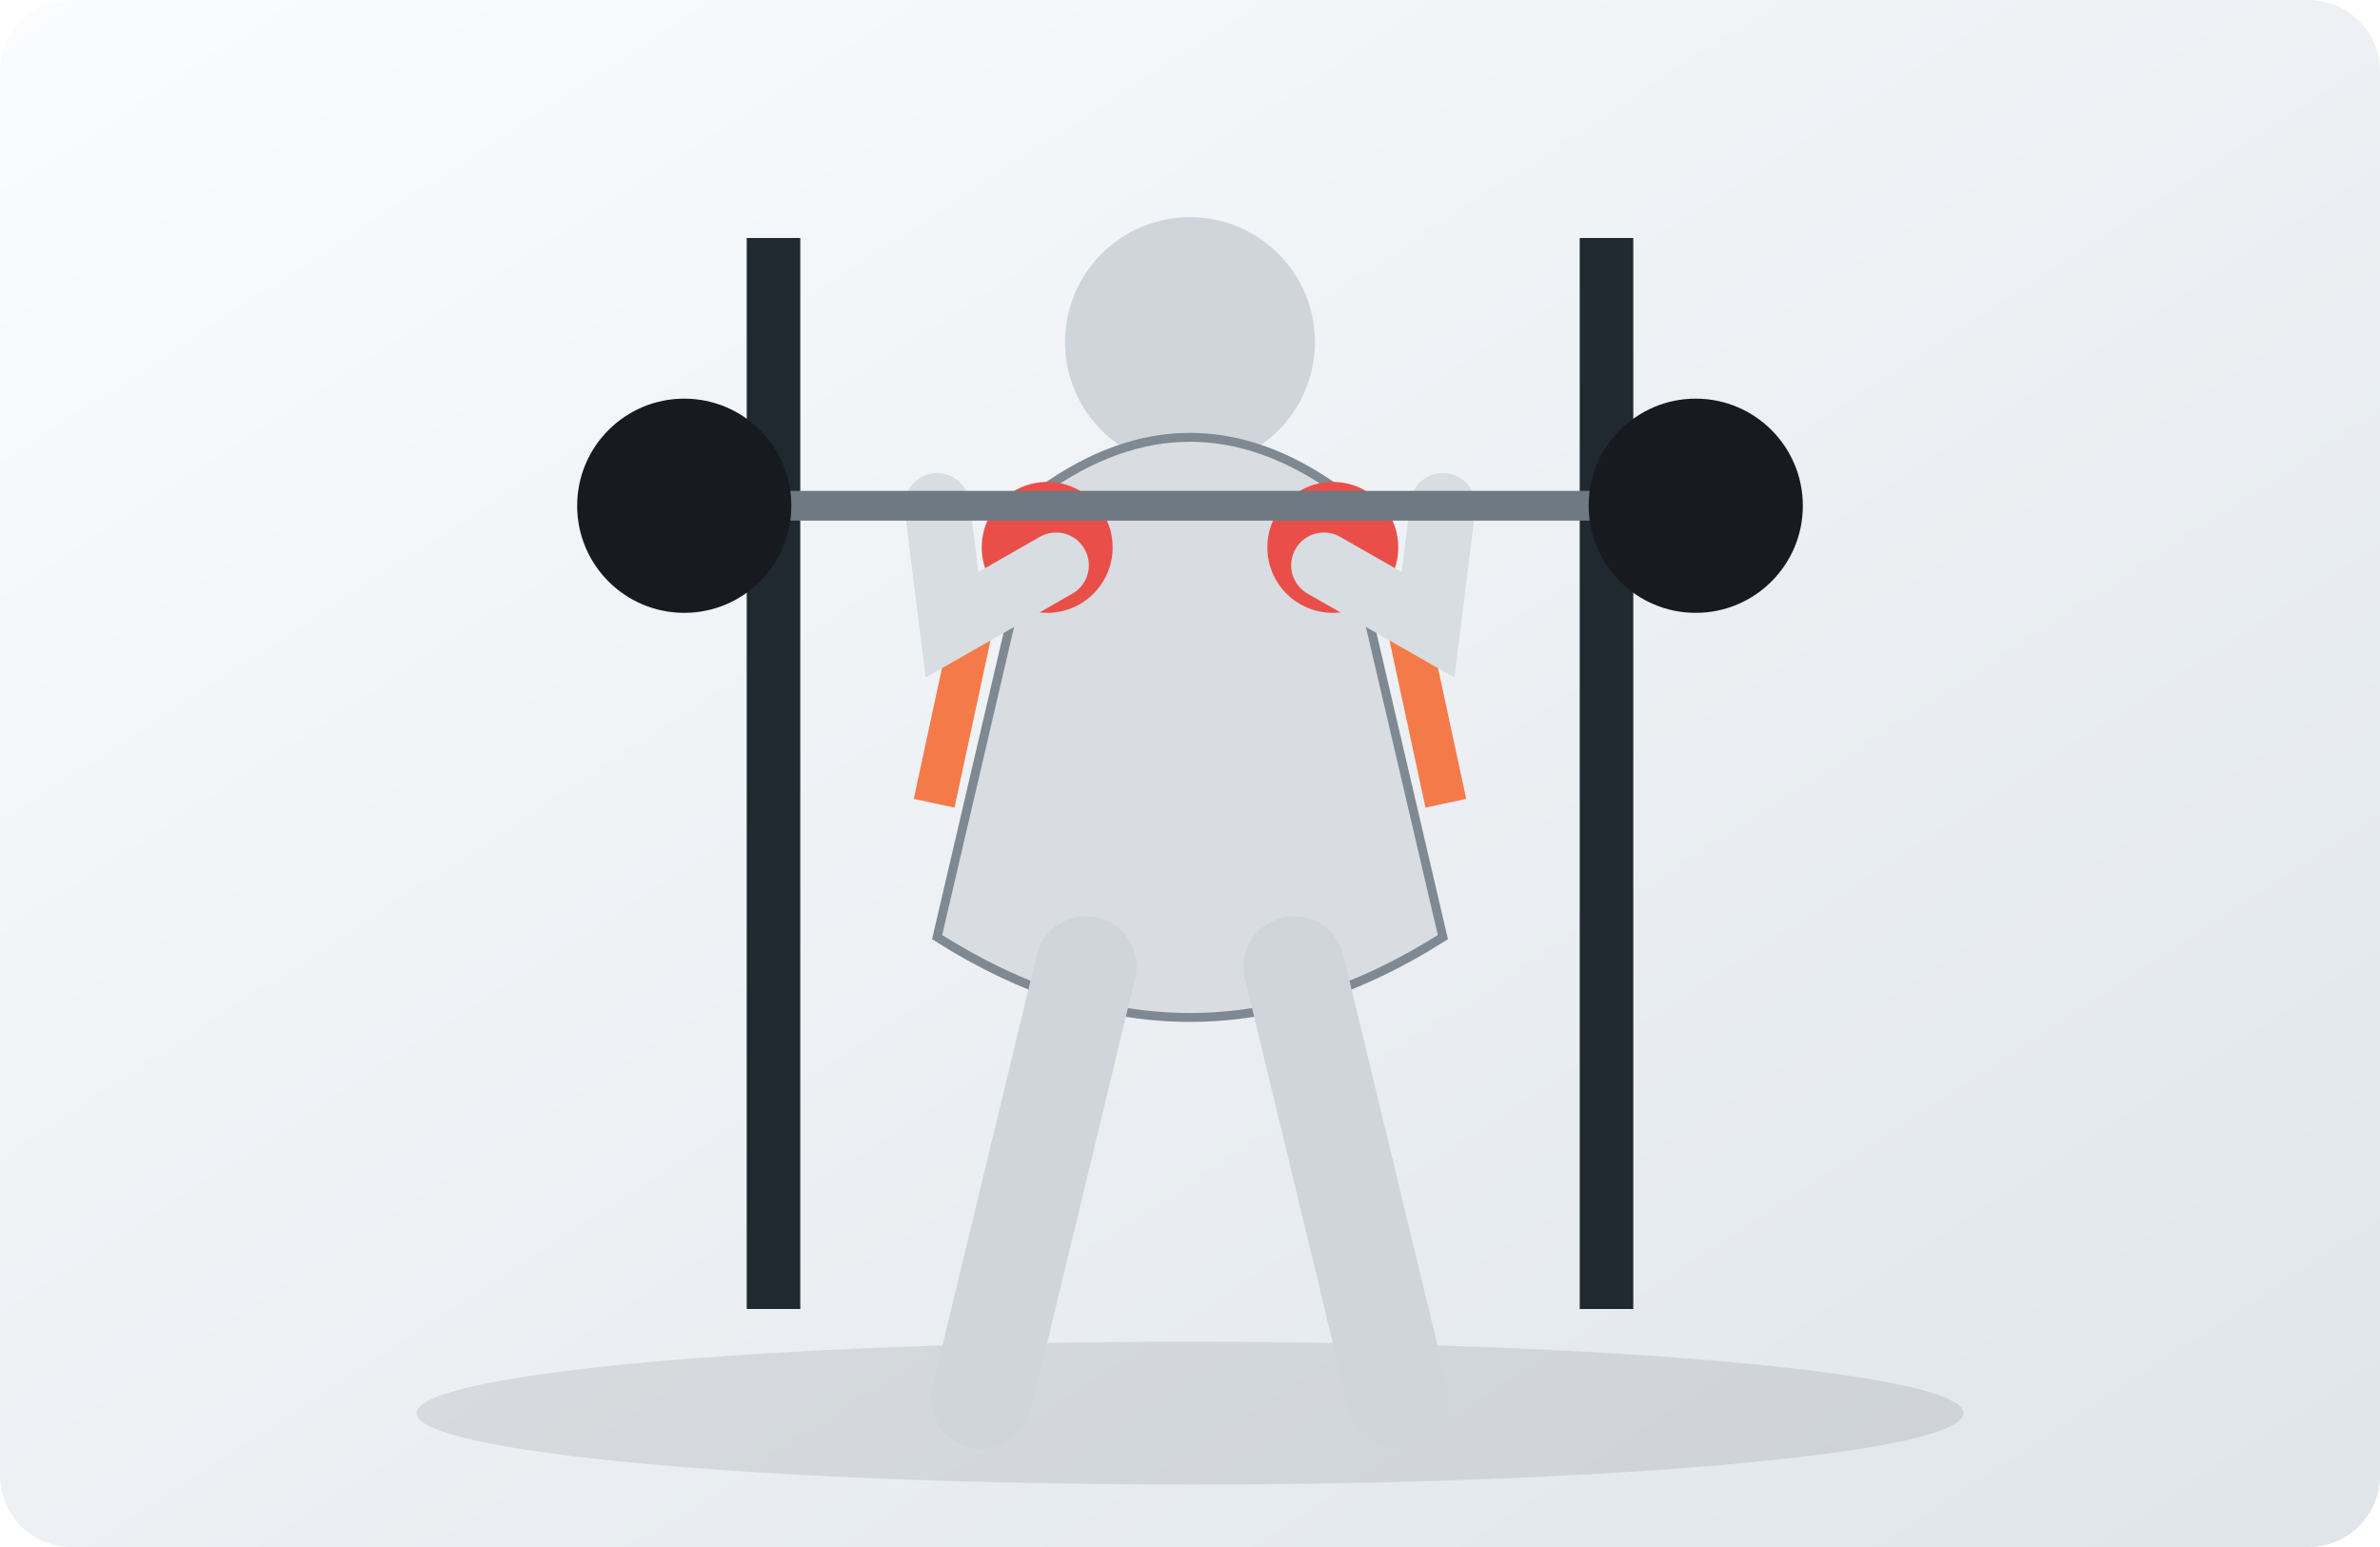
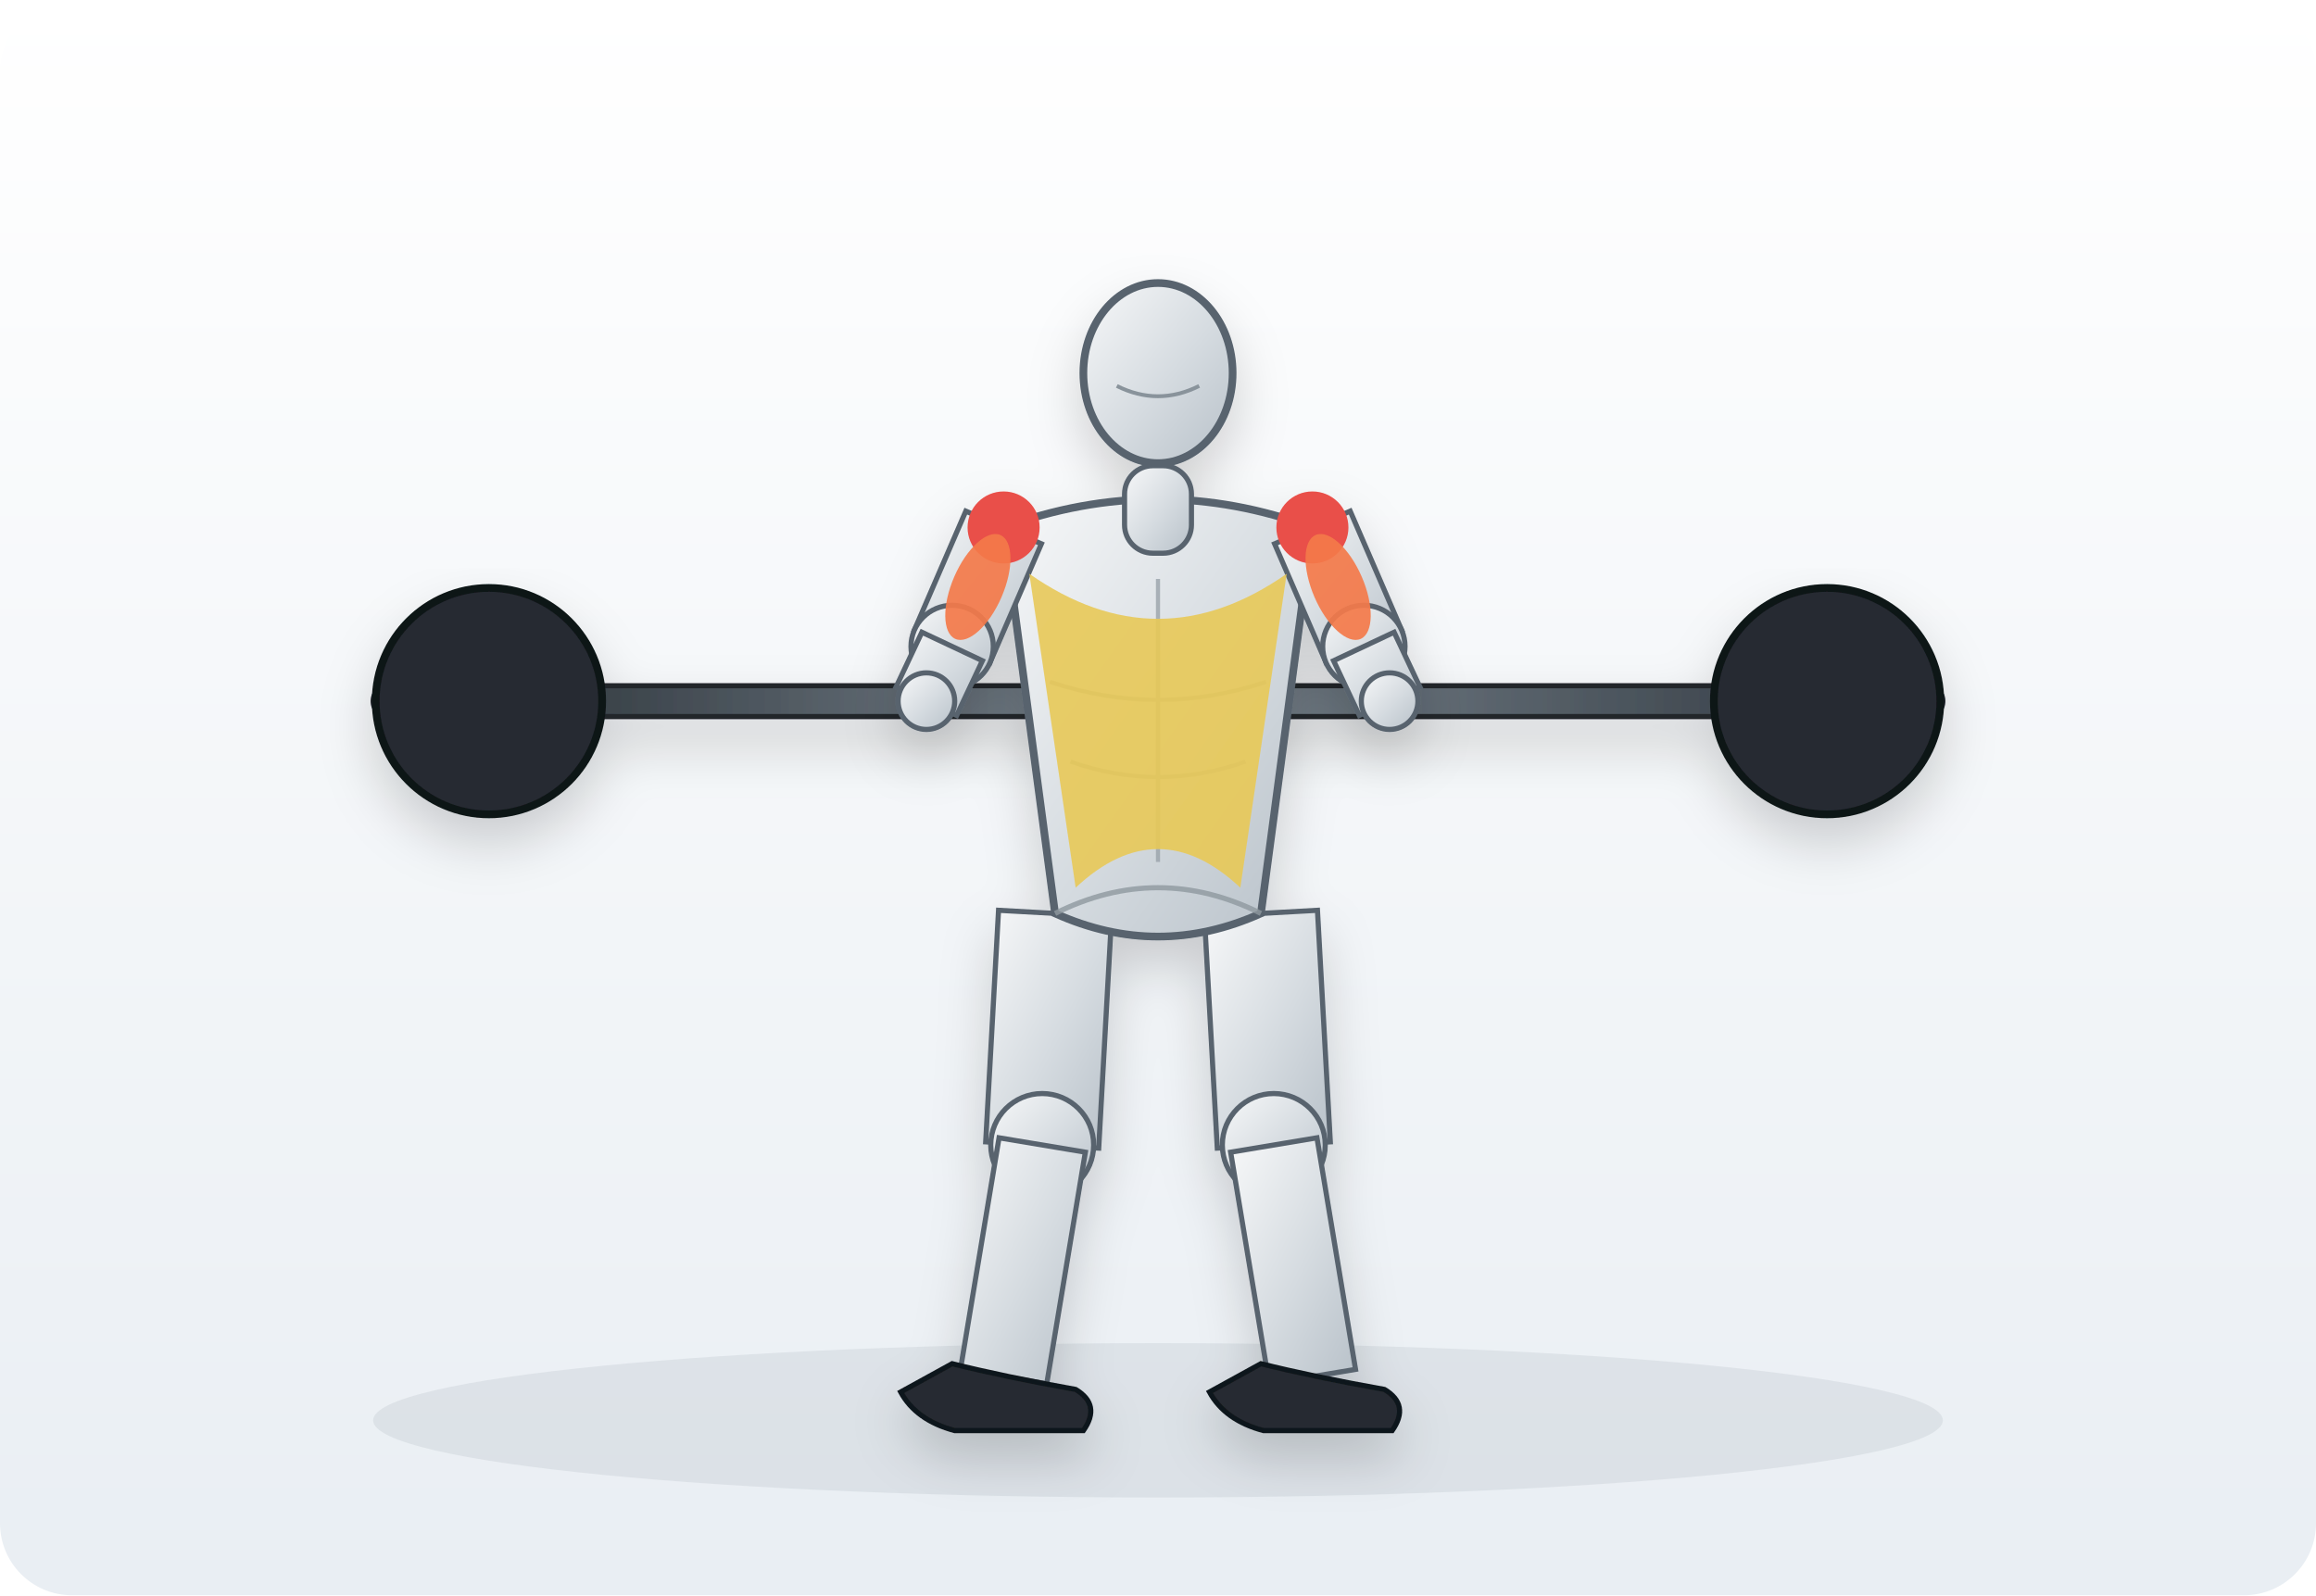
- <svg xmlns="http://www.w3.org/2000/svg" width="800" height="520" viewBox="0 0 800 520" role="img" aria-label="Ilustración técnica LiftEngine">
+ <svg xmlns="http://www.w3.org/2000/svg" width="900" height="620" viewBox="0 0 900 620" role="img" aria-label="Press militar con barra" data-style="anatomical-v2">
  <defs>
-     <linearGradient id="bg" x2="1" y2="1">
-       <stop stop-color="#fbfcfe" />
-       <stop offset="1" stop-color="#dfe5ea" />
+     <linearGradient id="bg" x2="0" y2="1">
+       <stop stop-color="#ffffff" />
+       <stop offset="1" stop-color="#e9eef3" />
    </linearGradient>
+     <linearGradient id="body" x2="1" y2="1">
+       <stop stop-color="#f7f8f9" />
+       <stop offset=".55" stop-color="#d5dbe0" />
+       <stop offset="1" stop-color="#b8c1c9" />
+     </linearGradient>
+     <linearGradient id="metal" x2="1">
+       <stop stop-color="#20272d" />
+       <stop offset=".5" stop-color="#7e8993" />
+       <stop offset="1" stop-color="#2a3239" />
+     </linearGradient>
+     <filter id="shadow" x="-20%" y="-20%" width="140%" height="160%">
+       <feDropShadow dx="0" dy="10" stdDeviation="10" flood-opacity=".17" />
+     </filter>
  </defs>
-   <rect width="800" height="520" rx="24" fill="url(#bg)" />
-   <ellipse cx="400" cy="475" rx="260" ry="24" fill="#111820" opacity=".1" />
-   <line x1="260" y1="80" x2="260" y2="440" stroke="#202830" stroke-width="18" />
-   <line x1="540" y1="80" x2="540" y2="440" stroke="#202830" stroke-width="18" />
-   <circle cx="400" cy="115" r="42" fill="#cfd5db" />
-   <path d="M350 165q50-36 100 0l35 150q-85 54-170 0z" fill="#d9dde1" stroke="#7f8993" stroke-width="3" />
-   <path d="M365 325l-35 145M435 325l35 145" stroke="#cfd5db" stroke-width="34" stroke-linecap="round" />
-   <circle cx="352" cy="184" r="22" fill="#e94f48" />
-   <circle cx="448" cy="184" r="22" fill="#e94f48" />
-   <path d="M328 205l-14 65M472 205l14 65" stroke="#f47a4a" stroke-width="14" />
-   <path d="M355 190L320 210L315 170M445 190L480 210L485 170" stroke="#d8dde2" stroke-width="22" fill="none" stroke-linecap="round" />
-   <line x1="230" y1="170" x2="570" y2="170" stroke="#6f7983" stroke-width="10" />
-   <circle cx="230" cy="170" r="36" fill="#171b20" />
-   <circle cx="570" cy="170" r="36" fill="#171b20" />
+   <rect width="900" height="620" rx="28" fill="url(#bg)" />
+   <ellipse cx="450" cy="552" rx="305" ry="30" fill="#6d7a85" opacity=".12" />
+   <g class="equipment" filter="url(#shadow)">
+     <rect x="145" y="266.5" width="610" height="12" rx="6" fill="url(#metal)" stroke="#20262c" stroke-width="2" />
+     <circle cx="190" cy="272.5" r="44" fill="#252b31" stroke="#101418" stroke-width="3" />
+     <circle cx="710" cy="272.5" r="44" fill="#252b31" stroke="#101418" stroke-width="3" />
+   </g>
+   <g filter="url(#shadow)">
+     <g class="anatomical-v2">
+       <path d="M388.034 353.78 L383.034 443.78 Q405 445 426.966 446.22 L431.966 356.22 Q410 355 388.034 353.78Z" fill="url(#body)" stroke="#58636e" stroke-width="2" />
+       <circle cx="405" cy="445" r="20" fill="url(#body)" stroke="#58636e" stroke-width="2" />
+       <path d="M388.231 442.205 L373.231 532.205 Q390 535 406.769 537.795 L421.769 447.795 Q405 445 388.231 442.205Z" fill="url(#body)" stroke="#58636e" stroke-width="2" />
+       <path d="M468.034 356.22 L473.034 446.22 Q495 445 516.966 443.78 L511.966 353.78 Q490 355 468.034 356.22Z" fill="url(#body)" stroke="#58636e" stroke-width="2" />
+       <circle cx="495" cy="445" r="20" fill="url(#body)" stroke="#58636e" stroke-width="2" />
+       <path d="M478.231 447.795 L493.231 537.795 Q510 535 526.769 532.205 L511.769 442.205 Q495 445 478.231 447.795Z" fill="url(#body)" stroke="#58636e" stroke-width="2" />
+       <path d="M390 205 Q450 183 510 205 L490 355 Q450 373 410 355 Z" fill="url(#body)" stroke="#58636e" stroke-width="3" />
+       <path d="M410 355 Q450 335 490 355" fill="none" stroke="#8e989f" stroke-width="2" opacity=".8" />
+       <path d="M450 225v110 M408 265q42 14 84 0 M416 296q34 12 68 0" fill="none" stroke="#9aa3aa" stroke-width="1.6" opacity=".8" />
+       <path d="M375.314 198.649 L355.314 244.899 Q370 251.25 384.686 257.601 L404.686 211.351 Q390 205 375.314 198.649Z" fill="url(#body)" stroke="#58636e" stroke-width="2" />
+       <circle cx="370" cy="251.25" r="16" fill="url(#body)" stroke="#58636e" stroke-width="2" />
+       <path d="M358.237 245.715 L348.237 266.965 Q360 272.5 371.763 278.035 L381.763 256.785 Q370 251.25 358.237 245.715Z" fill="url(#body)" stroke="#58636e" stroke-width="2" />
+       <circle cx="360" cy="272.5" r="11" fill="url(#body)" stroke="#58636e" stroke-width="2" />
+       <path d="M495.314 211.351 L515.314 257.601 Q530 251.25 544.686 244.899 L524.686 198.649 Q510 205 495.314 211.351Z" fill="url(#body)" stroke="#58636e" stroke-width="2" />
+       <circle cx="530" cy="251.25" r="16" fill="url(#body)" stroke="#58636e" stroke-width="2" />
+       <path d="M518.237 256.785 L528.237 278.035 Q540 272.5 551.763 266.965 L541.763 245.715 Q530 251.25 518.237 256.785Z" fill="url(#body)" stroke="#58636e" stroke-width="2" />
+       <circle cx="540" cy="272.5" r="11" fill="url(#body)" stroke="#58636e" stroke-width="2" />
+       <rect x="437" y="181" width="26" height="34" rx="11" fill="url(#body)" stroke="#58636e" stroke-width="2" />
+       <ellipse cx="450" cy="145" rx="29" ry="35" fill="url(#body)" stroke="#58636e" stroke-width="3" />
+       <path d="M434 150q16 8 32 0" fill="none" stroke="#89939b" stroke-width="1.5" />
+       <path d="M370 530q20 5 48 10q10 6 3 16h-50q-15-4-21-15z" fill="#252b31" stroke="#11161a" stroke-width="2" />
+       <path d="M490 530q20 5 48 10q10 6 3 16h-50q-15-4-21-15z" fill="#252b31" stroke="#11161a" stroke-width="2" />
+       <circle cx="390" cy="205" r="14" fill="#e94f48" stroke="none" stroke-width="0" />
+       <circle cx="510" cy="205" r="14" fill="#e94f48" stroke="none" stroke-width="0" />
+       <ellipse cx="380" cy="228.125" rx="10" ry="22" transform="rotate(203.3852 380 228.125)" fill="#f47a4a" opacity=".92" />
+       <ellipse cx="520" cy="228.125" rx="10" ry="22" transform="rotate(156.6148 520 228.125)" fill="#f47a4a" opacity=".92" />
+       <path d="M400 223Q450 258 500 223L482 345Q450 315 418 345Z" fill="#e8c958" opacity=".9" />
+     </g>
+   </g>
+   <g class="foreground-equipment" />
</svg>
